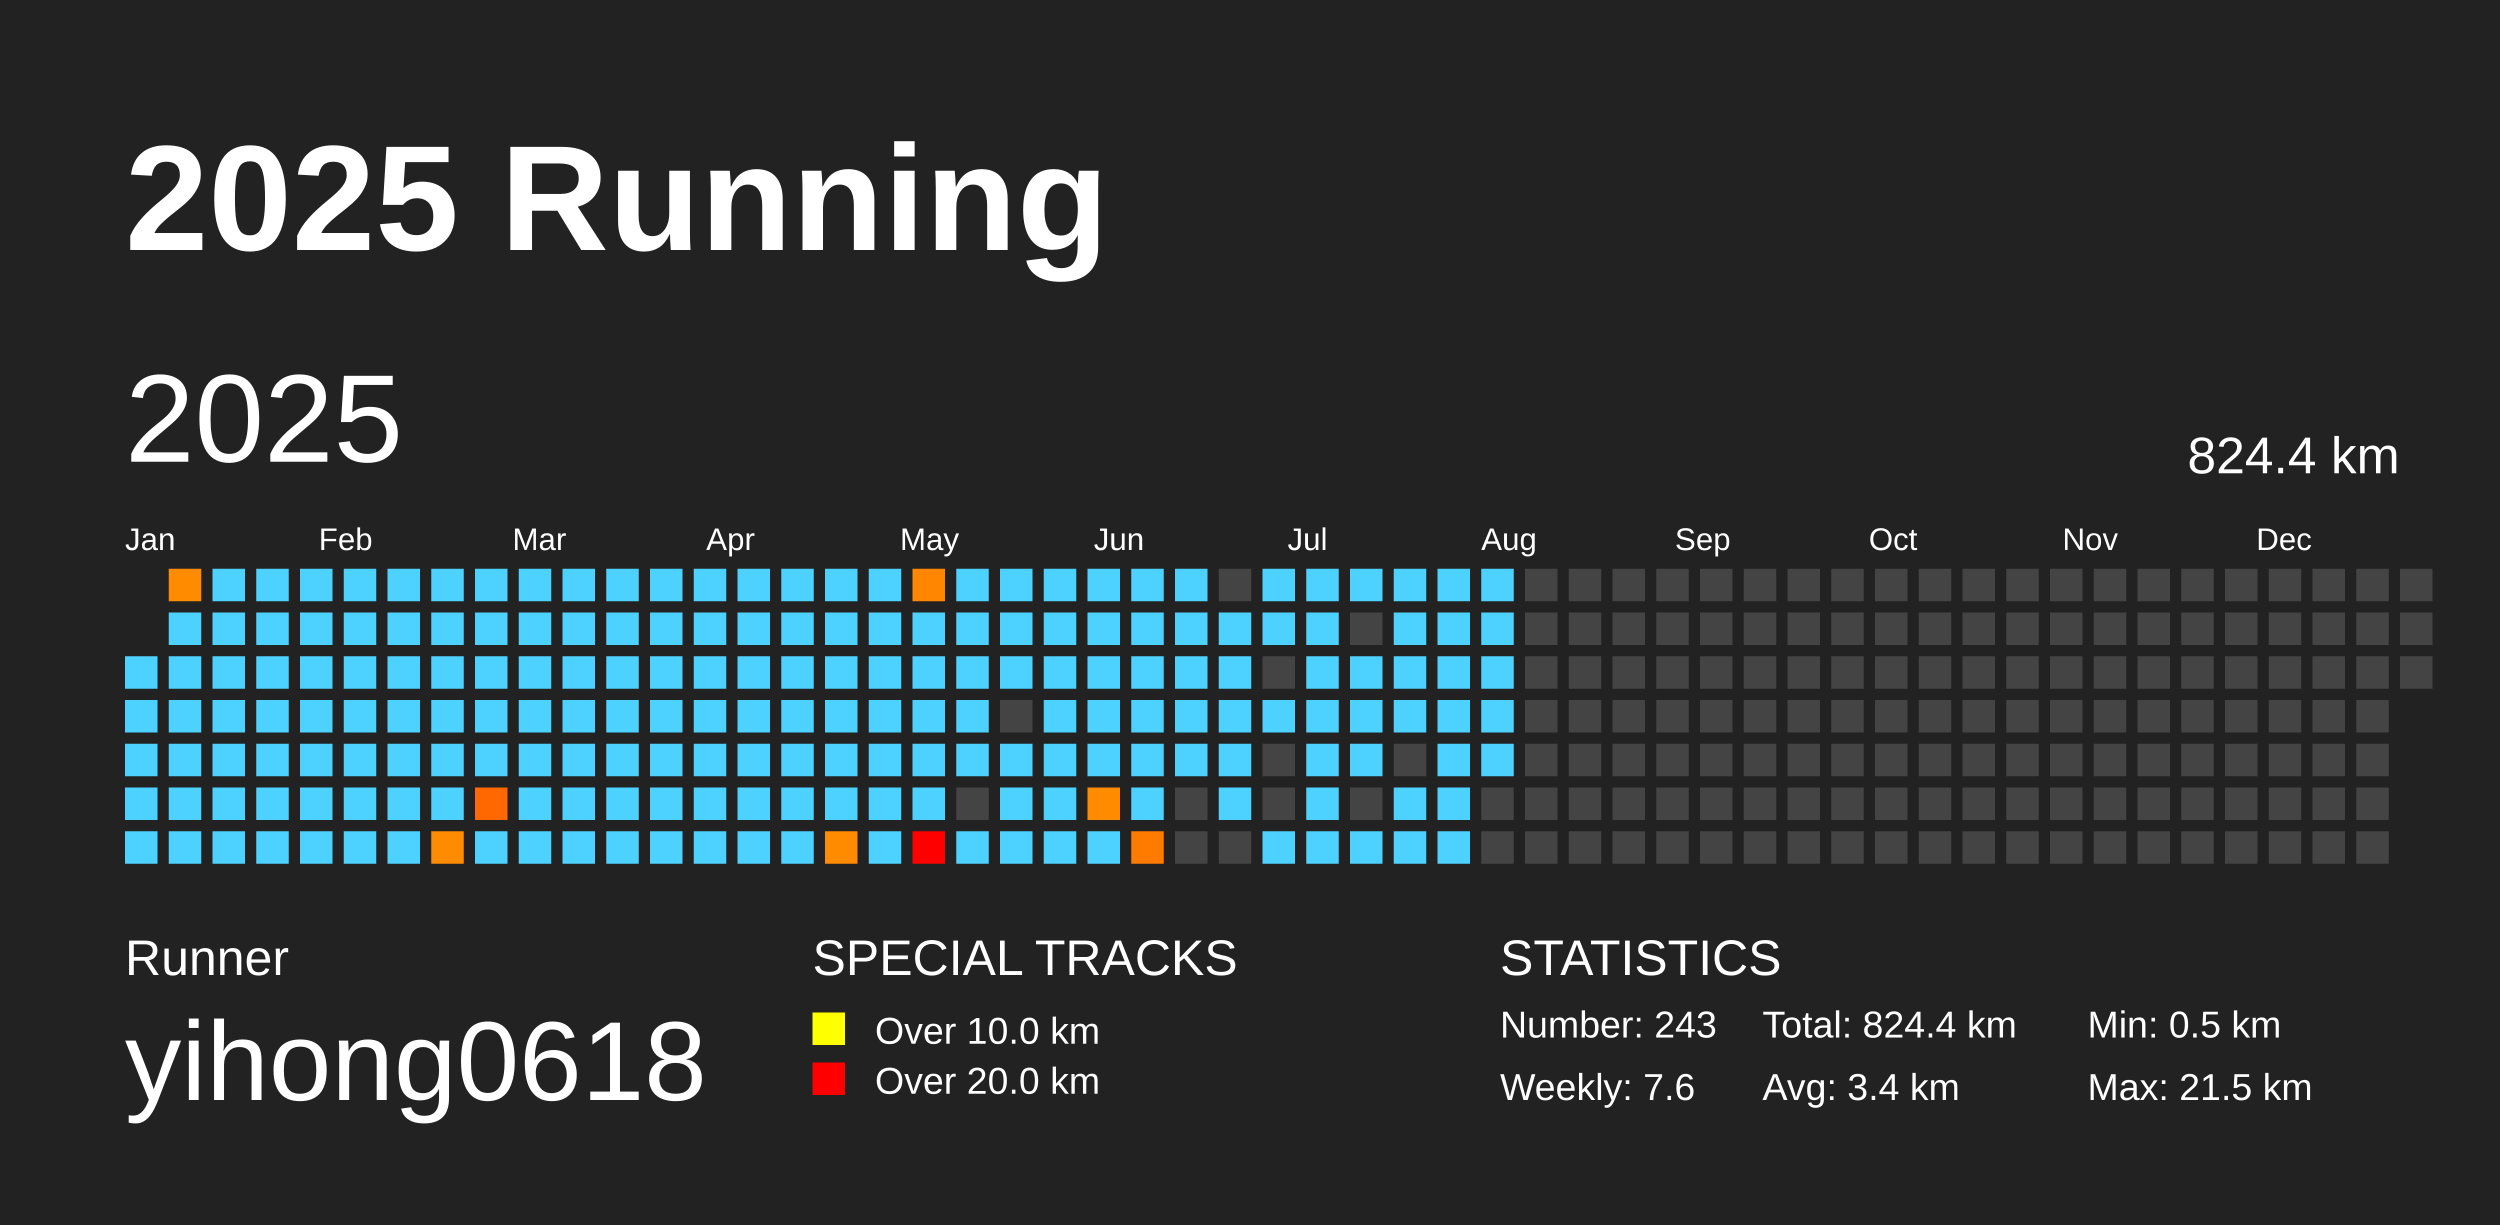
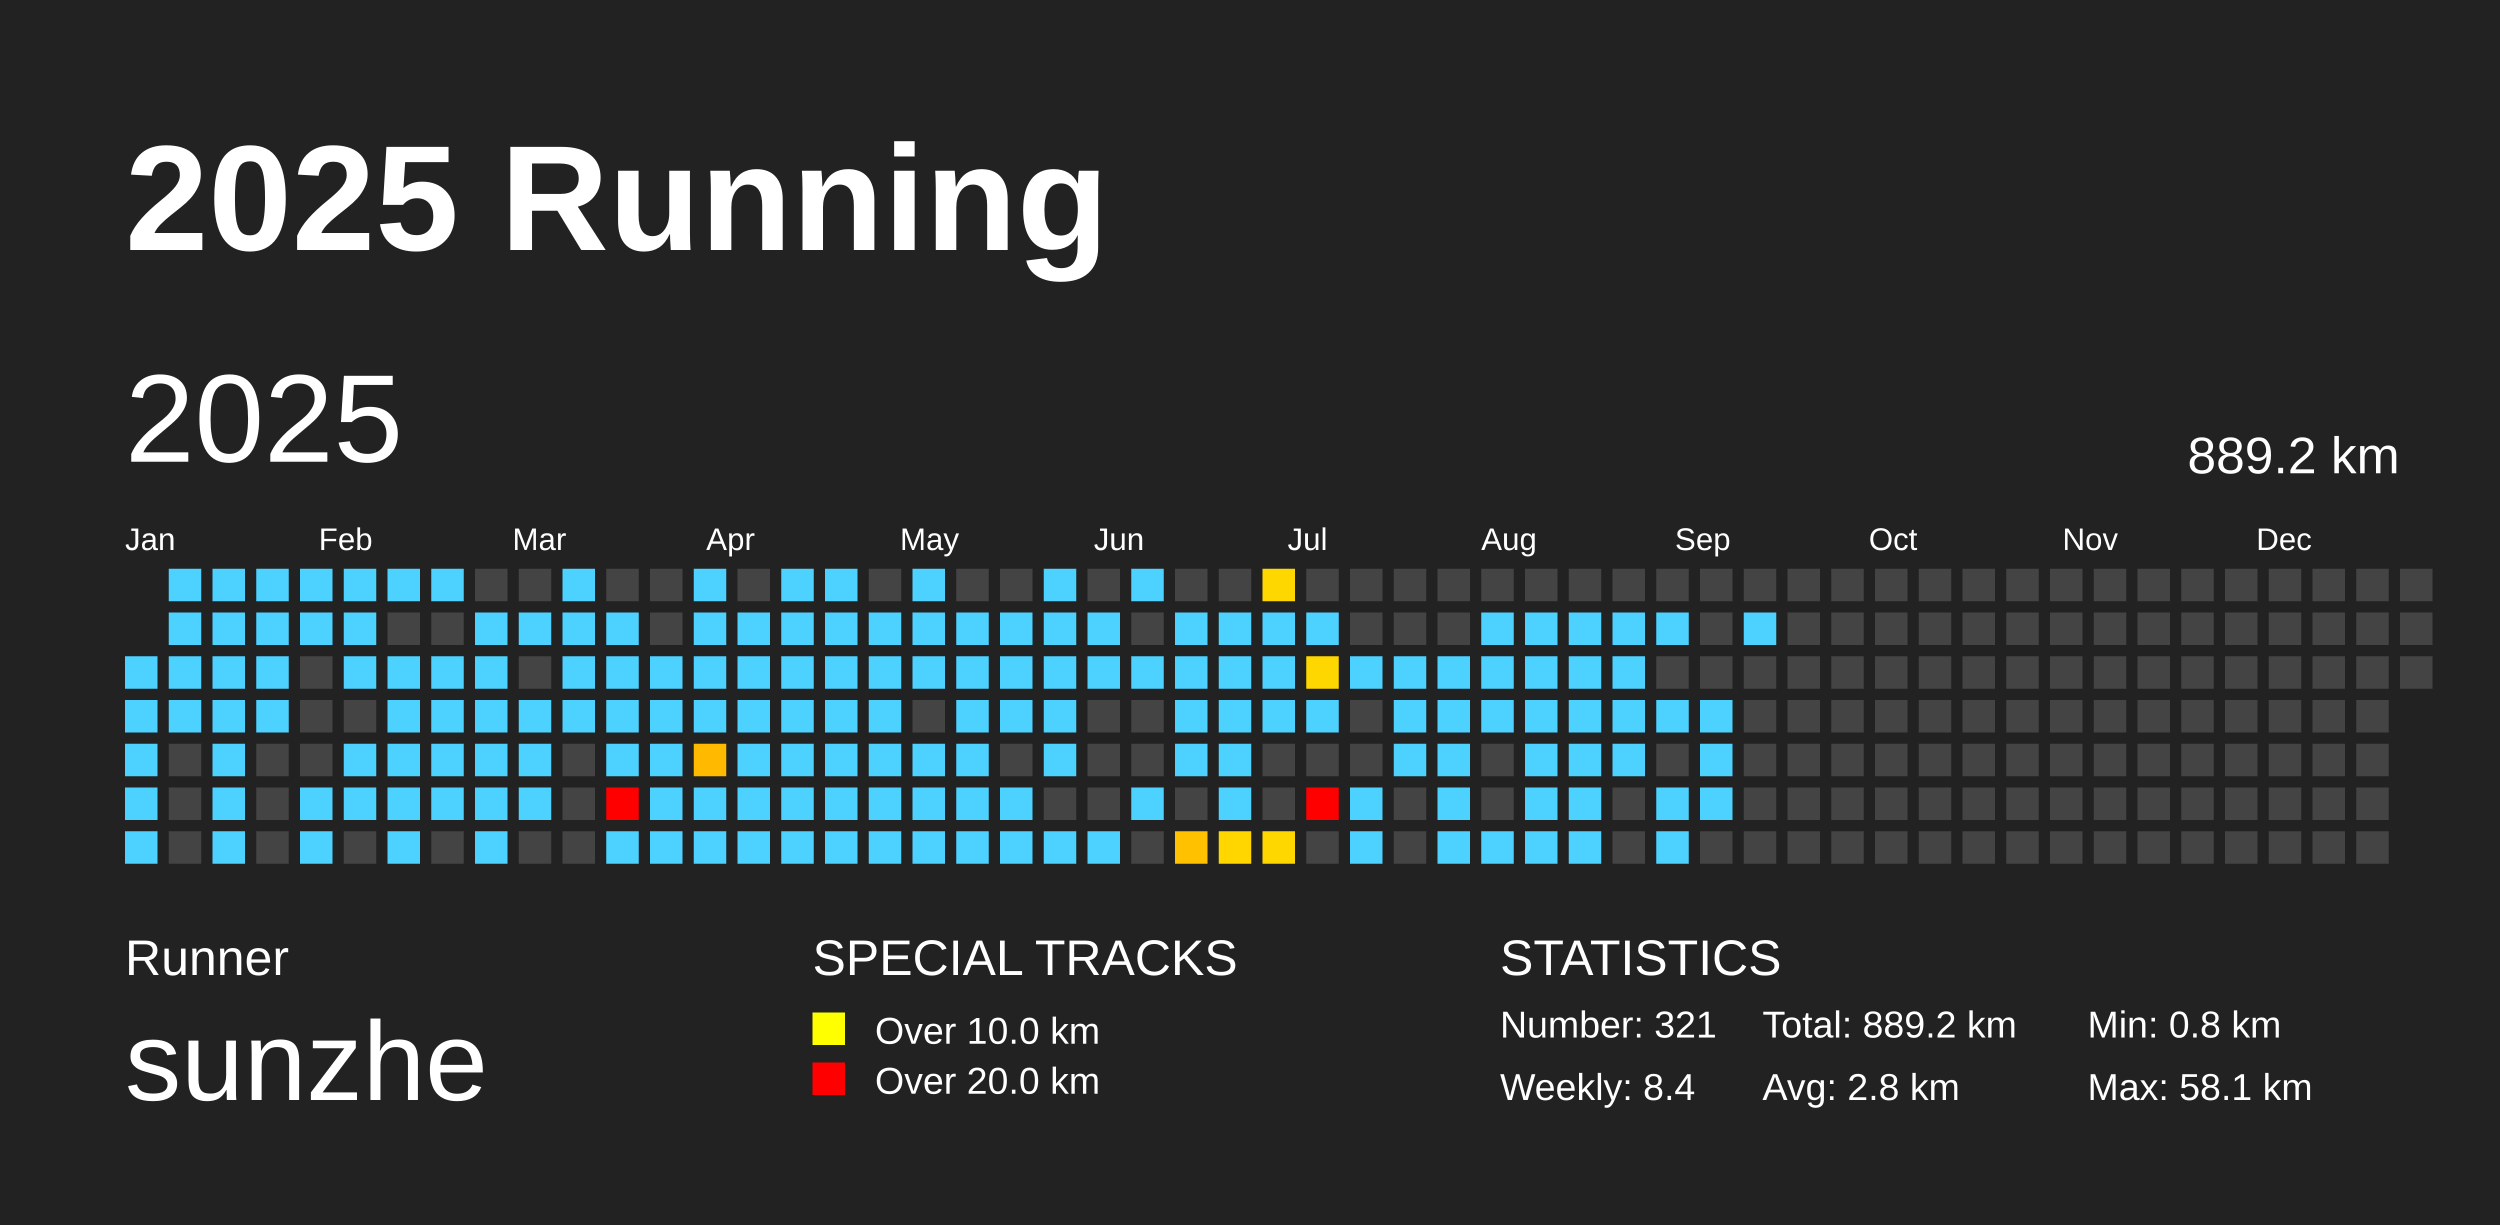
<svg xmlns="http://www.w3.org/2000/svg" baseProfile="full" height="98mm" version="1.1" viewBox="0,0,200,98" width="200mm">
  <defs />
  <rect fill="#222222" height="98" width="200" x="0" y="0" />
  <text fill="#FFFFFF" style="font-size:12px; font-family:Arial; font-weight:bold;" x="10" y="20">2025 Running</text>
  <text fill="#FFFFFF" style="font-size:4px; font-family:Arial" x="10" y="78">Runner</text>
-   <text fill="#FFFFFF" style="font-size:9px; font-family:Arial" x="10" y="88">yihong0618</text>
+   <text fill="#FFFFFF" style="font-size:9px; font-family:Arial" x="10" y="88">sunzhe</text>
  <text fill="#FFFFFF" style="font-size:4px; font-family:Arial" x="65" y="78">SPECIAL TRACKS</text>
  <rect fill="yellow" height="2.6" width="2.6" x="65" y="81" />
  <text fill="#FFFFFF" style="font-size:3px; font-family:Arial" x="70" y="83.5">Over 10.0 km</text>
  <rect fill="red" height="2.6" width="2.6" x="65" y="85" />
  <text fill="#FFFFFF" style="font-size:3px; font-family:Arial" x="70" y="87.5">Over 20.0 km</text>
  <text fill="#FFFFFF" style="font-size:4px; font-family:Arial" x="120" y="78">STATISTICS</text>
-   <text fill="#FFFFFF" style="font-size:3px; font-family:Arial" x="120" y="83">Number: 243</text>
-   <text fill="#FFFFFF" style="font-size:3px; font-family:Arial" x="120" y="88">Weekly: 7.6</text>
-   <text fill="#FFFFFF" style="font-size:3px; font-family:Arial" x="141" y="83">Total: 824.4 km</text>
-   <text fill="#FFFFFF" style="font-size:3px; font-family:Arial" x="141" y="88">Avg: 3.4 km</text>
-   <text fill="#FFFFFF" style="font-size:3px; font-family:Arial" x="167" y="83">Min: 0.5 km</text>
-   <text fill="#FFFFFF" style="font-size:3px; font-family:Arial" x="167" y="88">Max: 21.5 km</text>
+   <text fill="#FFFFFF" style="font-size:3px; font-family:Arial" x="120" y="83">Number: 321</text>
+   <text fill="#FFFFFF" style="font-size:3px; font-family:Arial" x="120" y="88">Weekly: 8.4</text>
+   <text fill="#FFFFFF" style="font-size:3px; font-family:Arial" x="141" y="83">Total: 889.2 km</text>
+   <text fill="#FFFFFF" style="font-size:3px; font-family:Arial" x="141" y="88">Avg: 2.8 km</text>
+   <text fill="#FFFFFF" style="font-size:3px; font-family:Arial" x="167" y="83">Min: 0.8 km</text>
+   <text fill="#FFFFFF" style="font-size:3px; font-family:Arial" x="167" y="88">Max: 58.1 km</text>
  <text dominant-baseline="hanging" fill="#FFFFFF" style="font-size:10.0px; font-family:Arial;" x="10" y="30">2025</text>
-   <text dominant-baseline="hanging" fill="#FFFFFF" style="font-size:4.125px; font-family:Arial;" x="175" y="35">824.4 km</text>
+   <text dominant-baseline="hanging" fill="#FFFFFF" style="font-size:4.125px; font-family:Arial;" x="175" y="35">889.2 km</text>
  <text fill="#FFFFFF" style="font-size:2.5px; font-family:Arial" x="10.0" y="44">Jan</text>
  <text fill="#FFFFFF" style="font-size:2.5px; font-family:Arial" x="25.5" y="44">Feb</text>
  <text fill="#FFFFFF" style="font-size:2.5px; font-family:Arial" x="41.0" y="44">Mar</text>
  <text fill="#FFFFFF" style="font-size:2.5px; font-family:Arial" x="56.5" y="44">Apr</text>
  <text fill="#FFFFFF" style="font-size:2.5px; font-family:Arial" x="72.0" y="44">May</text>
  <text fill="#FFFFFF" style="font-size:2.5px; font-family:Arial" x="87.5" y="44">Jun</text>
  <text fill="#FFFFFF" style="font-size:2.5px; font-family:Arial" x="103.0" y="44">Jul</text>
  <text fill="#FFFFFF" style="font-size:2.5px; font-family:Arial" x="118.5" y="44">Aug</text>
  <text fill="#FFFFFF" style="font-size:2.5px; font-family:Arial" x="134.0" y="44">Sep</text>
  <text fill="#FFFFFF" style="font-size:2.5px; font-family:Arial" x="149.5" y="44">Oct</text>
  <text fill="#FFFFFF" style="font-size:2.5px; font-family:Arial" x="165.0" y="44">Nov</text>
  <text fill="#FFFFFF" style="font-size:2.5px; font-family:Arial" x="180.5" y="44">Dec</text>
  <rect fill="#4dd2ff" height="2.6" width="2.6" x="10.0" y="52.5" />
  <rect fill="#4dd2ff" height="2.6" width="2.6" x="10.0" y="56.0" />
  <rect fill="#4dd2ff" height="2.6" width="2.6" x="10.0" y="59.5" />
  <rect fill="#4dd2ff" height="2.6" width="2.6" x="10.0" y="63.0" />
  <rect fill="#4dd2ff" height="2.6" width="2.6" x="10.0" y="66.5" />
-   <rect fill="#ff8c00" height="2.6" width="2.6" x="13.5" y="45.5" />
+   <rect fill="#4dd2ff" height="2.6" width="2.6" x="13.5" y="45.5" />
  <rect fill="#4dd2ff" height="2.6" width="2.6" x="13.5" y="49.0" />
  <rect fill="#4dd2ff" height="2.6" width="2.6" x="13.5" y="52.5" />
  <rect fill="#4dd2ff" height="2.6" width="2.6" x="13.5" y="56.0" />
-   <rect fill="#4dd2ff" height="2.6" width="2.6" x="13.5" y="59.5" />
-   <rect fill="#4dd2ff" height="2.6" width="2.6" x="13.5" y="63.0" />
-   <rect fill="#4dd2ff" height="2.6" width="2.6" x="13.5" y="66.5" />
+   <rect fill="#444444" height="2.6" width="2.6" x="13.5" y="59.5" />
+   <rect fill="#444444" height="2.6" width="2.6" x="13.5" y="63.0" />
+   <rect fill="#444444" height="2.6" width="2.6" x="13.5" y="66.5" />
  <rect fill="#4dd2ff" height="2.6" width="2.6" x="17.0" y="45.5" />
  <rect fill="#4dd2ff" height="2.6" width="2.6" x="17.0" y="49.0" />
  <rect fill="#4dd2ff" height="2.6" width="2.6" x="17.0" y="52.5" />
  <rect fill="#4dd2ff" height="2.6" width="2.6" x="17.0" y="56.0" />
  <rect fill="#4dd2ff" height="2.6" width="2.6" x="17.0" y="59.5" />
  <rect fill="#4dd2ff" height="2.6" width="2.6" x="17.0" y="63.0" />
  <rect fill="#4dd2ff" height="2.6" width="2.6" x="17.0" y="66.5" />
  <rect fill="#4dd2ff" height="2.6" width="2.6" x="20.5" y="45.5" />
  <rect fill="#4dd2ff" height="2.6" width="2.6" x="20.5" y="49.0" />
  <rect fill="#4dd2ff" height="2.6" width="2.6" x="20.5" y="52.5" />
  <rect fill="#4dd2ff" height="2.6" width="2.6" x="20.5" y="56.0" />
-   <rect fill="#4dd2ff" height="2.6" width="2.6" x="20.5" y="59.5" />
-   <rect fill="#4dd2ff" height="2.6" width="2.6" x="20.5" y="63.0" />
-   <rect fill="#4dd2ff" height="2.6" width="2.6" x="20.5" y="66.5" />
+   <rect fill="#444444" height="2.6" width="2.6" x="20.5" y="59.5" />
+   <rect fill="#444444" height="2.6" width="2.6" x="20.5" y="63.0" />
+   <rect fill="#444444" height="2.6" width="2.6" x="20.5" y="66.5" />
  <rect fill="#4dd2ff" height="2.6" width="2.6" x="24.0" y="45.5" />
  <rect fill="#4dd2ff" height="2.6" width="2.6" x="24.0" y="49.0" />
-   <rect fill="#4dd2ff" height="2.6" width="2.6" x="24.0" y="52.5" />
-   <rect fill="#4dd2ff" height="2.6" width="2.6" x="24.0" y="56.0" />
-   <rect fill="#4dd2ff" height="2.6" width="2.6" x="24.0" y="59.5" />
+   <rect fill="#444444" height="2.6" width="2.6" x="24.0" y="52.5" />
+   <rect fill="#444444" height="2.6" width="2.6" x="24.0" y="56.0" />
+   <rect fill="#444444" height="2.6" width="2.6" x="24.0" y="59.5" />
  <rect fill="#4dd2ff" height="2.6" width="2.6" x="24.0" y="63.0" />
  <rect fill="#4dd2ff" height="2.6" width="2.6" x="24.0" y="66.5" />
  <rect fill="#4dd2ff" height="2.6" width="2.6" x="27.5" y="45.5" />
  <rect fill="#4dd2ff" height="2.6" width="2.6" x="27.5" y="49.0" />
  <rect fill="#4dd2ff" height="2.6" width="2.6" x="27.5" y="52.5" />
-   <rect fill="#4dd2ff" height="2.6" width="2.6" x="27.5" y="56.0" />
+   <rect fill="#444444" height="2.6" width="2.6" x="27.5" y="56.0" />
  <rect fill="#4dd2ff" height="2.6" width="2.6" x="27.5" y="59.5" />
  <rect fill="#4dd2ff" height="2.6" width="2.6" x="27.5" y="63.0" />
-   <rect fill="#4dd2ff" height="2.6" width="2.6" x="27.5" y="66.5" />
+   <rect fill="#444444" height="2.6" width="2.6" x="27.5" y="66.5" />
  <rect fill="#4dd2ff" height="2.6" width="2.6" x="31.0" y="45.5" />
-   <rect fill="#4dd2ff" height="2.6" width="2.6" x="31.0" y="49.0" />
+   <rect fill="#444444" height="2.6" width="2.6" x="31.0" y="49.0" />
  <rect fill="#4dd2ff" height="2.6" width="2.6" x="31.0" y="52.5" />
  <rect fill="#4dd2ff" height="2.6" width="2.6" x="31.0" y="56.0" />
  <rect fill="#4dd2ff" height="2.6" width="2.6" x="31.0" y="59.5" />
  <rect fill="#4dd2ff" height="2.6" width="2.6" x="31.0" y="63.0" />
  <rect fill="#4dd2ff" height="2.6" width="2.6" x="31.0" y="66.5" />
  <rect fill="#4dd2ff" height="2.6" width="2.6" x="34.5" y="45.5" />
-   <rect fill="#4dd2ff" height="2.6" width="2.6" x="34.5" y="49.0" />
+   <rect fill="#444444" height="2.6" width="2.6" x="34.5" y="49.0" />
  <rect fill="#4dd2ff" height="2.6" width="2.6" x="34.5" y="52.5" />
  <rect fill="#4dd2ff" height="2.6" width="2.6" x="34.5" y="56.0" />
  <rect fill="#4dd2ff" height="2.6" width="2.6" x="34.5" y="59.5" />
  <rect fill="#4dd2ff" height="2.6" width="2.6" x="34.5" y="63.0" />
-   <rect fill="#ff8c00" height="2.6" width="2.6" x="34.5" y="66.5" />
-   <rect fill="#4dd2ff" height="2.6" width="2.6" x="38.0" y="45.5" />
+   <rect fill="#444444" height="2.6" width="2.6" x="34.5" y="66.5" />
+   <rect fill="#444444" height="2.6" width="2.6" x="38.0" y="45.5" />
  <rect fill="#4dd2ff" height="2.6" width="2.6" x="38.0" y="49.0" />
  <rect fill="#4dd2ff" height="2.6" width="2.6" x="38.0" y="52.5" />
  <rect fill="#4dd2ff" height="2.6" width="2.6" x="38.0" y="56.0" />
  <rect fill="#4dd2ff" height="2.6" width="2.6" x="38.0" y="59.5" />
-   <rect fill="#ff6700" height="2.6" width="2.6" x="38.0" y="63.0" />
+   <rect fill="#4dd2ff" height="2.6" width="2.6" x="38.0" y="63.0" />
  <rect fill="#4dd2ff" height="2.6" width="2.6" x="38.0" y="66.5" />
-   <rect fill="#4dd2ff" height="2.6" width="2.6" x="41.5" y="45.5" />
+   <rect fill="#444444" height="2.6" width="2.6" x="41.5" y="45.5" />
  <rect fill="#4dd2ff" height="2.6" width="2.6" x="41.5" y="49.0" />
-   <rect fill="#4dd2ff" height="2.6" width="2.6" x="41.5" y="52.5" />
+   <rect fill="#444444" height="2.6" width="2.6" x="41.5" y="52.5" />
  <rect fill="#4dd2ff" height="2.6" width="2.6" x="41.5" y="56.0" />
  <rect fill="#4dd2ff" height="2.6" width="2.6" x="41.5" y="59.5" />
  <rect fill="#4dd2ff" height="2.6" width="2.6" x="41.5" y="63.0" />
-   <rect fill="#4dd2ff" height="2.6" width="2.6" x="41.5" y="66.5" />
+   <rect fill="#444444" height="2.6" width="2.6" x="41.5" y="66.5" />
  <rect fill="#4dd2ff" height="2.6" width="2.6" x="45.0" y="45.5" />
  <rect fill="#4dd2ff" height="2.6" width="2.6" x="45.0" y="49.0" />
  <rect fill="#4dd2ff" height="2.6" width="2.6" x="45.0" y="52.5" />
  <rect fill="#4dd2ff" height="2.6" width="2.6" x="45.0" y="56.0" />
-   <rect fill="#4dd2ff" height="2.6" width="2.6" x="45.0" y="59.5" />
-   <rect fill="#4dd2ff" height="2.6" width="2.6" x="45.0" y="63.0" />
-   <rect fill="#4dd2ff" height="2.6" width="2.6" x="45.0" y="66.5" />
-   <rect fill="#4dd2ff" height="2.6" width="2.6" x="48.5" y="45.5" />
+   <rect fill="#444444" height="2.6" width="2.6" x="45.0" y="59.5" />
+   <rect fill="#444444" height="2.6" width="2.6" x="45.0" y="63.0" />
+   <rect fill="#444444" height="2.6" width="2.6" x="45.0" y="66.5" />
+   <rect fill="#444444" height="2.6" width="2.6" x="48.5" y="45.5" />
  <rect fill="#4dd2ff" height="2.6" width="2.6" x="48.5" y="49.0" />
  <rect fill="#4dd2ff" height="2.6" width="2.6" x="48.5" y="52.5" />
  <rect fill="#4dd2ff" height="2.6" width="2.6" x="48.5" y="56.0" />
  <rect fill="#4dd2ff" height="2.6" width="2.6" x="48.5" y="59.5" />
-   <rect fill="#4dd2ff" height="2.6" width="2.6" x="48.5" y="63.0" />
+   <rect fill="red" height="2.6" width="2.6" x="48.5" y="63.0" />
  <rect fill="#4dd2ff" height="2.6" width="2.6" x="48.5" y="66.5" />
-   <rect fill="#4dd2ff" height="2.6" width="2.6" x="52.0" y="45.5" />
-   <rect fill="#4dd2ff" height="2.6" width="2.6" x="52.0" y="49.0" />
+   <rect fill="#444444" height="2.6" width="2.6" x="52.0" y="45.5" />
+   <rect fill="#444444" height="2.6" width="2.6" x="52.0" y="49.0" />
  <rect fill="#4dd2ff" height="2.6" width="2.6" x="52.0" y="52.5" />
  <rect fill="#4dd2ff" height="2.6" width="2.6" x="52.0" y="56.0" />
  <rect fill="#4dd2ff" height="2.6" width="2.6" x="52.0" y="59.5" />
  <rect fill="#4dd2ff" height="2.6" width="2.6" x="52.0" y="63.0" />
  <rect fill="#4dd2ff" height="2.6" width="2.6" x="52.0" y="66.5" />
  <rect fill="#4dd2ff" height="2.6" width="2.6" x="55.5" y="45.5" />
  <rect fill="#4dd2ff" height="2.6" width="2.6" x="55.5" y="49.0" />
  <rect fill="#4dd2ff" height="2.6" width="2.6" x="55.5" y="52.5" />
  <rect fill="#4dd2ff" height="2.6" width="2.6" x="55.5" y="56.0" />
-   <rect fill="#4dd2ff" height="2.6" width="2.6" x="55.5" y="59.5" />
+   <rect fill="#ffba00" height="2.6" width="2.6" x="55.5" y="59.5" />
  <rect fill="#4dd2ff" height="2.6" width="2.6" x="55.5" y="63.0" />
  <rect fill="#4dd2ff" height="2.6" width="2.6" x="55.5" y="66.5" />
-   <rect fill="#4dd2ff" height="2.6" width="2.6" x="59.0" y="45.5" />
+   <rect fill="#444444" height="2.6" width="2.6" x="59.0" y="45.5" />
  <rect fill="#4dd2ff" height="2.6" width="2.6" x="59.0" y="49.0" />
  <rect fill="#4dd2ff" height="2.6" width="2.6" x="59.0" y="52.5" />
  <rect fill="#4dd2ff" height="2.6" width="2.6" x="59.0" y="56.0" />
  <rect fill="#4dd2ff" height="2.6" width="2.6" x="59.0" y="59.5" />
  <rect fill="#4dd2ff" height="2.6" width="2.6" x="59.0" y="63.0" />
  <rect fill="#4dd2ff" height="2.6" width="2.6" x="59.0" y="66.5" />
  <rect fill="#4dd2ff" height="2.6" width="2.6" x="62.5" y="45.5" />
  <rect fill="#4dd2ff" height="2.6" width="2.6" x="62.5" y="49.0" />
  <rect fill="#4dd2ff" height="2.6" width="2.6" x="62.5" y="52.5" />
  <rect fill="#4dd2ff" height="2.6" width="2.6" x="62.5" y="56.0" />
  <rect fill="#4dd2ff" height="2.6" width="2.6" x="62.5" y="59.5" />
  <rect fill="#4dd2ff" height="2.6" width="2.6" x="62.5" y="63.0" />
  <rect fill="#4dd2ff" height="2.6" width="2.6" x="62.5" y="66.5" />
  <rect fill="#4dd2ff" height="2.6" width="2.6" x="66.0" y="45.5" />
  <rect fill="#4dd2ff" height="2.6" width="2.6" x="66.0" y="49.0" />
  <rect fill="#4dd2ff" height="2.6" width="2.6" x="66.0" y="52.5" />
  <rect fill="#4dd2ff" height="2.6" width="2.6" x="66.0" y="56.0" />
  <rect fill="#4dd2ff" height="2.6" width="2.6" x="66.0" y="59.5" />
  <rect fill="#4dd2ff" height="2.6" width="2.6" x="66.0" y="63.0" />
-   <rect fill="#ff8c00" height="2.6" width="2.6" x="66.0" y="66.5" />
-   <rect fill="#4dd2ff" height="2.6" width="2.6" x="69.5" y="45.5" />
+   <rect fill="#4dd2ff" height="2.6" width="2.6" x="66.0" y="66.5" />
+   <rect fill="#444444" height="2.6" width="2.6" x="69.5" y="45.5" />
  <rect fill="#4dd2ff" height="2.6" width="2.6" x="69.5" y="49.0" />
  <rect fill="#4dd2ff" height="2.6" width="2.6" x="69.5" y="52.5" />
  <rect fill="#4dd2ff" height="2.6" width="2.6" x="69.5" y="56.0" />
  <rect fill="#4dd2ff" height="2.6" width="2.6" x="69.5" y="59.5" />
  <rect fill="#4dd2ff" height="2.6" width="2.6" x="69.5" y="63.0" />
  <rect fill="#4dd2ff" height="2.6" width="2.6" x="69.5" y="66.5" />
-   <rect fill="#ff8600" height="2.6" width="2.6" x="73.0" y="45.5" />
+   <rect fill="#4dd2ff" height="2.6" width="2.6" x="73.0" y="45.5" />
  <rect fill="#4dd2ff" height="2.6" width="2.6" x="73.0" y="49.0" />
  <rect fill="#4dd2ff" height="2.6" width="2.6" x="73.0" y="52.5" />
-   <rect fill="#4dd2ff" height="2.6" width="2.6" x="73.0" y="56.0" />
+   <rect fill="#444444" height="2.6" width="2.6" x="73.0" y="56.0" />
  <rect fill="#4dd2ff" height="2.6" width="2.6" x="73.0" y="59.5" />
  <rect fill="#4dd2ff" height="2.6" width="2.6" x="73.0" y="63.0" />
-   <rect fill="red" height="2.6" width="2.6" x="73.0" y="66.5" />
-   <rect fill="#4dd2ff" height="2.6" width="2.6" x="76.5" y="45.5" />
+   <rect fill="#4dd2ff" height="2.6" width="2.6" x="73.0" y="66.5" />
+   <rect fill="#444444" height="2.6" width="2.6" x="76.5" y="45.5" />
  <rect fill="#4dd2ff" height="2.6" width="2.6" x="76.5" y="49.0" />
  <rect fill="#4dd2ff" height="2.6" width="2.6" x="76.5" y="52.5" />
  <rect fill="#4dd2ff" height="2.6" width="2.6" x="76.5" y="56.0" />
  <rect fill="#4dd2ff" height="2.6" width="2.6" x="76.5" y="59.5" />
-   <rect fill="#444444" height="2.6" width="2.6" x="76.5" y="63.0" />
+   <rect fill="#4dd2ff" height="2.6" width="2.6" x="76.5" y="63.0" />
  <rect fill="#4dd2ff" height="2.6" width="2.6" x="76.5" y="66.5" />
-   <rect fill="#4dd2ff" height="2.6" width="2.6" x="80.0" y="45.5" />
+   <rect fill="#444444" height="2.6" width="2.6" x="80.0" y="45.5" />
  <rect fill="#4dd2ff" height="2.6" width="2.6" x="80.0" y="49.0" />
  <rect fill="#4dd2ff" height="2.6" width="2.6" x="80.0" y="52.5" />
-   <rect fill="#444444" height="2.6" width="2.6" x="80.0" y="56.0" />
-   <rect fill="#4dd2ff" height="2.6" width="2.6" x="80.0" y="59.5" />
+   <rect fill="#4dd2ff" height="2.6" width="2.6" x="80.0" y="56.0" />
+   <rect fill="#444444" height="2.6" width="2.6" x="80.0" y="59.5" />
  <rect fill="#4dd2ff" height="2.6" width="2.6" x="80.0" y="63.0" />
  <rect fill="#4dd2ff" height="2.6" width="2.6" x="80.0" y="66.5" />
  <rect fill="#4dd2ff" height="2.6" width="2.6" x="83.5" y="45.5" />
  <rect fill="#4dd2ff" height="2.6" width="2.6" x="83.5" y="49.0" />
  <rect fill="#4dd2ff" height="2.6" width="2.6" x="83.5" y="52.5" />
  <rect fill="#4dd2ff" height="2.6" width="2.6" x="83.5" y="56.0" />
  <rect fill="#4dd2ff" height="2.6" width="2.6" x="83.5" y="59.5" />
-   <rect fill="#4dd2ff" height="2.6" width="2.6" x="83.5" y="63.0" />
+   <rect fill="#444444" height="2.6" width="2.6" x="83.5" y="63.0" />
  <rect fill="#4dd2ff" height="2.6" width="2.6" x="83.5" y="66.5" />
-   <rect fill="#4dd2ff" height="2.6" width="2.6" x="87.0" y="45.5" />
+   <rect fill="#444444" height="2.6" width="2.6" x="87.0" y="45.5" />
  <rect fill="#4dd2ff" height="2.6" width="2.6" x="87.0" y="49.0" />
  <rect fill="#4dd2ff" height="2.6" width="2.6" x="87.0" y="52.5" />
-   <rect fill="#4dd2ff" height="2.6" width="2.6" x="87.0" y="56.0" />
-   <rect fill="#4dd2ff" height="2.6" width="2.6" x="87.0" y="59.5" />
-   <rect fill="#ff8c00" height="2.6" width="2.6" x="87.0" y="63.0" />
+   <rect fill="#444444" height="2.6" width="2.6" x="87.0" y="56.0" />
+   <rect fill="#444444" height="2.6" width="2.6" x="87.0" y="59.5" />
+   <rect fill="#444444" height="2.6" width="2.6" x="87.0" y="63.0" />
  <rect fill="#4dd2ff" height="2.6" width="2.6" x="87.0" y="66.5" />
  <rect fill="#4dd2ff" height="2.6" width="2.6" x="90.5" y="45.5" />
-   <rect fill="#4dd2ff" height="2.6" width="2.6" x="90.5" y="49.0" />
+   <rect fill="#444444" height="2.6" width="2.6" x="90.5" y="49.0" />
  <rect fill="#4dd2ff" height="2.6" width="2.6" x="90.5" y="52.5" />
-   <rect fill="#4dd2ff" height="2.6" width="2.6" x="90.5" y="56.0" />
-   <rect fill="#4dd2ff" height="2.6" width="2.6" x="90.5" y="59.5" />
+   <rect fill="#444444" height="2.6" width="2.6" x="90.5" y="56.0" />
+   <rect fill="#444444" height="2.6" width="2.6" x="90.5" y="59.5" />
  <rect fill="#4dd2ff" height="2.6" width="2.6" x="90.5" y="63.0" />
-   <rect fill="#ff7b00" height="2.6" width="2.6" x="90.5" y="66.5" />
-   <rect fill="#4dd2ff" height="2.6" width="2.6" x="94.0" y="45.5" />
+   <rect fill="#444444" height="2.6" width="2.6" x="90.5" y="66.5" />
+   <rect fill="#444444" height="2.6" width="2.6" x="94.0" y="45.5" />
  <rect fill="#4dd2ff" height="2.6" width="2.6" x="94.0" y="49.0" />
  <rect fill="#4dd2ff" height="2.6" width="2.6" x="94.0" y="52.5" />
  <rect fill="#4dd2ff" height="2.6" width="2.6" x="94.0" y="56.0" />
  <rect fill="#4dd2ff" height="2.6" width="2.6" x="94.0" y="59.5" />
  <rect fill="#444444" height="2.6" width="2.6" x="94.0" y="63.0" />
-   <rect fill="#444444" height="2.6" width="2.6" x="94.0" y="66.5" />
+   <rect fill="#ffc100" height="2.6" width="2.6" x="94.0" y="66.5" />
  <rect fill="#444444" height="2.6" width="2.6" x="97.5" y="45.5" />
  <rect fill="#4dd2ff" height="2.6" width="2.6" x="97.5" y="49.0" />
  <rect fill="#4dd2ff" height="2.6" width="2.6" x="97.5" y="52.5" />
  <rect fill="#4dd2ff" height="2.6" width="2.6" x="97.5" y="56.0" />
  <rect fill="#4dd2ff" height="2.6" width="2.6" x="97.5" y="59.5" />
  <rect fill="#4dd2ff" height="2.6" width="2.6" x="97.5" y="63.0" />
-   <rect fill="#444444" height="2.6" width="2.6" x="97.5" y="66.5" />
-   <rect fill="#4dd2ff" height="2.6" width="2.6" x="101.0" y="45.5" />
+   <rect fill="#ffd600" height="2.6" width="2.6" x="97.5" y="66.5" />
+   <rect fill="#ffd700" height="2.6" width="2.6" x="101.0" y="45.5" />
  <rect fill="#4dd2ff" height="2.6" width="2.6" x="101.0" y="49.0" />
-   <rect fill="#444444" height="2.6" width="2.6" x="101.0" y="52.5" />
+   <rect fill="#4dd2ff" height="2.6" width="2.6" x="101.0" y="52.5" />
  <rect fill="#4dd2ff" height="2.6" width="2.6" x="101.0" y="56.0" />
  <rect fill="#444444" height="2.6" width="2.6" x="101.0" y="59.5" />
  <rect fill="#444444" height="2.6" width="2.6" x="101.0" y="63.0" />
-   <rect fill="#4dd2ff" height="2.6" width="2.6" x="101.0" y="66.5" />
-   <rect fill="#4dd2ff" height="2.6" width="2.6" x="104.5" y="45.5" />
+   <rect fill="#ffd700" height="2.6" width="2.6" x="101.0" y="66.5" />
+   <rect fill="#444444" height="2.6" width="2.6" x="104.5" y="45.5" />
  <rect fill="#4dd2ff" height="2.6" width="2.6" x="104.5" y="49.0" />
-   <rect fill="#4dd2ff" height="2.6" width="2.6" x="104.5" y="52.5" />
+   <rect fill="#ffd700" height="2.6" width="2.6" x="104.5" y="52.5" />
  <rect fill="#4dd2ff" height="2.6" width="2.6" x="104.5" y="56.0" />
-   <rect fill="#4dd2ff" height="2.6" width="2.6" x="104.5" y="59.5" />
-   <rect fill="#4dd2ff" height="2.6" width="2.6" x="104.5" y="63.0" />
-   <rect fill="#4dd2ff" height="2.6" width="2.6" x="104.5" y="66.5" />
-   <rect fill="#4dd2ff" height="2.6" width="2.6" x="108.0" y="45.5" />
+   <rect fill="#444444" height="2.6" width="2.6" x="104.5" y="59.5" />
+   <rect fill="red" height="2.6" width="2.6" x="104.5" y="63.0" />
+   <rect fill="#444444" height="2.6" width="2.6" x="104.5" y="66.5" />
+   <rect fill="#444444" height="2.6" width="2.6" x="108.0" y="45.5" />
  <rect fill="#444444" height="2.6" width="2.6" x="108.0" y="49.0" />
  <rect fill="#4dd2ff" height="2.6" width="2.6" x="108.0" y="52.5" />
-   <rect fill="#4dd2ff" height="2.6" width="2.6" x="108.0" y="56.0" />
-   <rect fill="#4dd2ff" height="2.6" width="2.6" x="108.0" y="59.5" />
-   <rect fill="#444444" height="2.6" width="2.6" x="108.0" y="63.0" />
+   <rect fill="#444444" height="2.6" width="2.6" x="108.0" y="56.0" />
+   <rect fill="#444444" height="2.6" width="2.6" x="108.0" y="59.5" />
+   <rect fill="#4dd2ff" height="2.6" width="2.6" x="108.0" y="63.0" />
  <rect fill="#4dd2ff" height="2.6" width="2.6" x="108.0" y="66.5" />
-   <rect fill="#4dd2ff" height="2.6" width="2.6" x="111.5" y="45.5" />
-   <rect fill="#4dd2ff" height="2.6" width="2.6" x="111.5" y="49.0" />
+   <rect fill="#444444" height="2.6" width="2.6" x="111.5" y="45.5" />
+   <rect fill="#444444" height="2.6" width="2.6" x="111.5" y="49.0" />
  <rect fill="#4dd2ff" height="2.6" width="2.6" x="111.5" y="52.5" />
  <rect fill="#4dd2ff" height="2.6" width="2.6" x="111.5" y="56.0" />
-   <rect fill="#444444" height="2.6" width="2.6" x="111.5" y="59.5" />
-   <rect fill="#4dd2ff" height="2.6" width="2.6" x="111.5" y="63.0" />
-   <rect fill="#4dd2ff" height="2.6" width="2.6" x="111.5" y="66.5" />
-   <rect fill="#4dd2ff" height="2.6" width="2.6" x="115.0" y="45.5" />
-   <rect fill="#4dd2ff" height="2.6" width="2.6" x="115.0" y="49.0" />
+   <rect fill="#4dd2ff" height="2.6" width="2.6" x="111.5" y="59.5" />
+   <rect fill="#444444" height="2.6" width="2.6" x="111.5" y="63.0" />
+   <rect fill="#444444" height="2.6" width="2.6" x="111.5" y="66.5" />
+   <rect fill="#444444" height="2.6" width="2.6" x="115.0" y="45.5" />
+   <rect fill="#444444" height="2.6" width="2.6" x="115.0" y="49.0" />
  <rect fill="#4dd2ff" height="2.6" width="2.6" x="115.0" y="52.5" />
  <rect fill="#4dd2ff" height="2.6" width="2.6" x="115.0" y="56.0" />
  <rect fill="#4dd2ff" height="2.6" width="2.6" x="115.0" y="59.5" />
  <rect fill="#4dd2ff" height="2.6" width="2.6" x="115.0" y="63.0" />
  <rect fill="#4dd2ff" height="2.6" width="2.6" x="115.0" y="66.5" />
-   <rect fill="#4dd2ff" height="2.6" width="2.6" x="118.5" y="45.5" />
+   <rect fill="#444444" height="2.6" width="2.6" x="118.5" y="45.5" />
  <rect fill="#4dd2ff" height="2.6" width="2.6" x="118.5" y="49.0" />
  <rect fill="#4dd2ff" height="2.6" width="2.6" x="118.5" y="52.5" />
  <rect fill="#4dd2ff" height="2.6" width="2.6" x="118.5" y="56.0" />
-   <rect fill="#4dd2ff" height="2.6" width="2.6" x="118.5" y="59.5" />
+   <rect fill="#444444" height="2.6" width="2.6" x="118.5" y="59.5" />
  <rect fill="#444444" height="2.6" width="2.6" x="118.5" y="63.0" />
-   <rect fill="#444444" height="2.6" width="2.6" x="118.5" y="66.5" />
+   <rect fill="#4dd2ff" height="2.6" width="2.6" x="118.5" y="66.5" />
  <rect fill="#444444" height="2.6" width="2.6" x="122.0" y="45.5" />
-   <rect fill="#444444" height="2.6" width="2.6" x="122.0" y="49.0" />
-   <rect fill="#444444" height="2.6" width="2.6" x="122.0" y="52.5" />
-   <rect fill="#444444" height="2.6" width="2.6" x="122.0" y="56.0" />
-   <rect fill="#444444" height="2.6" width="2.6" x="122.0" y="59.5" />
-   <rect fill="#444444" height="2.6" width="2.6" x="122.0" y="63.0" />
-   <rect fill="#444444" height="2.6" width="2.6" x="122.0" y="66.5" />
+   <rect fill="#4dd2ff" height="2.6" width="2.6" x="122.0" y="49.0" />
+   <rect fill="#4dd2ff" height="2.6" width="2.6" x="122.0" y="52.5" />
+   <rect fill="#4dd2ff" height="2.6" width="2.6" x="122.0" y="56.0" />
+   <rect fill="#4dd2ff" height="2.6" width="2.6" x="122.0" y="59.5" />
+   <rect fill="#4dd2ff" height="2.6" width="2.6" x="122.0" y="63.0" />
+   <rect fill="#4dd2ff" height="2.6" width="2.6" x="122.0" y="66.5" />
  <rect fill="#444444" height="2.6" width="2.6" x="125.5" y="45.5" />
-   <rect fill="#444444" height="2.6" width="2.6" x="125.5" y="49.0" />
-   <rect fill="#444444" height="2.6" width="2.6" x="125.5" y="52.5" />
-   <rect fill="#444444" height="2.6" width="2.6" x="125.5" y="56.0" />
-   <rect fill="#444444" height="2.6" width="2.6" x="125.5" y="59.5" />
-   <rect fill="#444444" height="2.6" width="2.6" x="125.5" y="63.0" />
-   <rect fill="#444444" height="2.6" width="2.6" x="125.5" y="66.5" />
+   <rect fill="#4dd2ff" height="2.6" width="2.6" x="125.5" y="49.0" />
+   <rect fill="#4dd2ff" height="2.6" width="2.6" x="125.5" y="52.5" />
+   <rect fill="#4dd2ff" height="2.6" width="2.6" x="125.5" y="56.0" />
+   <rect fill="#4dd2ff" height="2.6" width="2.6" x="125.5" y="59.5" />
+   <rect fill="#4dd2ff" height="2.6" width="2.6" x="125.5" y="63.0" />
+   <rect fill="#4dd2ff" height="2.6" width="2.6" x="125.5" y="66.5" />
  <rect fill="#444444" height="2.6" width="2.6" x="129.0" y="45.5" />
-   <rect fill="#444444" height="2.6" width="2.6" x="129.0" y="49.0" />
-   <rect fill="#444444" height="2.6" width="2.6" x="129.0" y="52.5" />
-   <rect fill="#444444" height="2.6" width="2.6" x="129.0" y="56.0" />
-   <rect fill="#444444" height="2.6" width="2.6" x="129.0" y="59.5" />
+   <rect fill="#4dd2ff" height="2.6" width="2.6" x="129.0" y="49.0" />
+   <rect fill="#4dd2ff" height="2.6" width="2.6" x="129.0" y="52.5" />
+   <rect fill="#4dd2ff" height="2.6" width="2.6" x="129.0" y="56.0" />
+   <rect fill="#4dd2ff" height="2.6" width="2.6" x="129.0" y="59.5" />
  <rect fill="#444444" height="2.6" width="2.6" x="129.0" y="63.0" />
  <rect fill="#444444" height="2.6" width="2.6" x="129.0" y="66.5" />
  <rect fill="#444444" height="2.6" width="2.6" x="132.5" y="45.5" />
-   <rect fill="#444444" height="2.6" width="2.6" x="132.5" y="49.0" />
+   <rect fill="#4dd2ff" height="2.6" width="2.6" x="132.5" y="49.0" />
  <rect fill="#444444" height="2.6" width="2.6" x="132.5" y="52.5" />
-   <rect fill="#444444" height="2.6" width="2.6" x="132.5" y="56.0" />
+   <rect fill="#4dd2ff" height="2.6" width="2.6" x="132.5" y="56.0" />
  <rect fill="#444444" height="2.6" width="2.6" x="132.5" y="59.5" />
-   <rect fill="#444444" height="2.6" width="2.6" x="132.5" y="63.0" />
-   <rect fill="#444444" height="2.6" width="2.6" x="132.5" y="66.5" />
+   <rect fill="#4dd2ff" height="2.6" width="2.6" x="132.5" y="63.0" />
+   <rect fill="#4dd2ff" height="2.6" width="2.6" x="132.5" y="66.5" />
  <rect fill="#444444" height="2.6" width="2.6" x="136.0" y="45.5" />
  <rect fill="#444444" height="2.6" width="2.6" x="136.0" y="49.0" />
  <rect fill="#444444" height="2.6" width="2.6" x="136.0" y="52.5" />
-   <rect fill="#444444" height="2.6" width="2.6" x="136.0" y="56.0" />
-   <rect fill="#444444" height="2.6" width="2.6" x="136.0" y="59.5" />
-   <rect fill="#444444" height="2.6" width="2.6" x="136.0" y="63.0" />
+   <rect fill="#4dd2ff" height="2.6" width="2.6" x="136.0" y="56.0" />
+   <rect fill="#4dd2ff" height="2.6" width="2.6" x="136.0" y="59.5" />
+   <rect fill="#4dd2ff" height="2.6" width="2.6" x="136.0" y="63.0" />
  <rect fill="#444444" height="2.6" width="2.6" x="136.0" y="66.5" />
  <rect fill="#444444" height="2.6" width="2.6" x="139.5" y="45.5" />
-   <rect fill="#444444" height="2.6" width="2.6" x="139.5" y="49.0" />
+   <rect fill="#4dd2ff" height="2.6" width="2.6" x="139.5" y="49.0" />
  <rect fill="#444444" height="2.6" width="2.6" x="139.5" y="52.5" />
  <rect fill="#444444" height="2.6" width="2.6" x="139.5" y="56.0" />
  <rect fill="#444444" height="2.6" width="2.6" x="139.5" y="59.5" />
  <rect fill="#444444" height="2.6" width="2.6" x="139.5" y="63.0" />
  <rect fill="#444444" height="2.6" width="2.6" x="139.5" y="66.5" />
  <rect fill="#444444" height="2.6" width="2.6" x="143.0" y="45.5" />
  <rect fill="#444444" height="2.6" width="2.6" x="143.0" y="49.0" />
  <rect fill="#444444" height="2.6" width="2.6" x="143.0" y="52.5" />
  <rect fill="#444444" height="2.6" width="2.6" x="143.0" y="56.0" />
  <rect fill="#444444" height="2.6" width="2.6" x="143.0" y="59.5" />
  <rect fill="#444444" height="2.6" width="2.6" x="143.0" y="63.0" />
  <rect fill="#444444" height="2.6" width="2.6" x="143.0" y="66.5" />
  <rect fill="#444444" height="2.6" width="2.6" x="146.5" y="45.5" />
  <rect fill="#444444" height="2.6" width="2.6" x="146.5" y="49.0" />
  <rect fill="#444444" height="2.6" width="2.6" x="146.5" y="52.5" />
  <rect fill="#444444" height="2.6" width="2.6" x="146.5" y="56.0" />
  <rect fill="#444444" height="2.6" width="2.6" x="146.5" y="59.5" />
  <rect fill="#444444" height="2.6" width="2.6" x="146.5" y="63.0" />
  <rect fill="#444444" height="2.6" width="2.6" x="146.5" y="66.5" />
  <rect fill="#444444" height="2.6" width="2.6" x="150.0" y="45.5" />
  <rect fill="#444444" height="2.6" width="2.6" x="150.0" y="49.0" />
  <rect fill="#444444" height="2.6" width="2.6" x="150.0" y="52.5" />
  <rect fill="#444444" height="2.6" width="2.6" x="150.0" y="56.0" />
  <rect fill="#444444" height="2.6" width="2.6" x="150.0" y="59.5" />
  <rect fill="#444444" height="2.6" width="2.6" x="150.0" y="63.0" />
  <rect fill="#444444" height="2.6" width="2.6" x="150.0" y="66.5" />
  <rect fill="#444444" height="2.6" width="2.6" x="153.5" y="45.5" />
  <rect fill="#444444" height="2.6" width="2.6" x="153.5" y="49.0" />
  <rect fill="#444444" height="2.6" width="2.6" x="153.5" y="52.5" />
  <rect fill="#444444" height="2.6" width="2.6" x="153.5" y="56.0" />
  <rect fill="#444444" height="2.6" width="2.6" x="153.5" y="59.5" />
  <rect fill="#444444" height="2.6" width="2.6" x="153.5" y="63.0" />
  <rect fill="#444444" height="2.6" width="2.6" x="153.5" y="66.5" />
  <rect fill="#444444" height="2.6" width="2.6" x="157.0" y="45.5" />
  <rect fill="#444444" height="2.6" width="2.6" x="157.0" y="49.0" />
  <rect fill="#444444" height="2.6" width="2.6" x="157.0" y="52.5" />
  <rect fill="#444444" height="2.6" width="2.6" x="157.0" y="56.0" />
  <rect fill="#444444" height="2.6" width="2.6" x="157.0" y="59.5" />
  <rect fill="#444444" height="2.6" width="2.6" x="157.0" y="63.0" />
  <rect fill="#444444" height="2.6" width="2.6" x="157.0" y="66.5" />
  <rect fill="#444444" height="2.6" width="2.6" x="160.5" y="45.5" />
  <rect fill="#444444" height="2.6" width="2.6" x="160.5" y="49.0" />
  <rect fill="#444444" height="2.6" width="2.6" x="160.5" y="52.5" />
  <rect fill="#444444" height="2.6" width="2.6" x="160.5" y="56.0" />
  <rect fill="#444444" height="2.6" width="2.6" x="160.5" y="59.5" />
  <rect fill="#444444" height="2.6" width="2.6" x="160.5" y="63.0" />
  <rect fill="#444444" height="2.6" width="2.6" x="160.5" y="66.5" />
  <rect fill="#444444" height="2.6" width="2.6" x="164.0" y="45.5" />
  <rect fill="#444444" height="2.6" width="2.6" x="164.0" y="49.0" />
  <rect fill="#444444" height="2.6" width="2.6" x="164.0" y="52.5" />
  <rect fill="#444444" height="2.6" width="2.6" x="164.0" y="56.0" />
  <rect fill="#444444" height="2.6" width="2.6" x="164.0" y="59.5" />
  <rect fill="#444444" height="2.6" width="2.6" x="164.0" y="63.0" />
  <rect fill="#444444" height="2.6" width="2.6" x="164.0" y="66.5" />
  <rect fill="#444444" height="2.6" width="2.6" x="167.5" y="45.5" />
  <rect fill="#444444" height="2.6" width="2.6" x="167.5" y="49.0" />
  <rect fill="#444444" height="2.6" width="2.6" x="167.5" y="52.5" />
  <rect fill="#444444" height="2.6" width="2.6" x="167.5" y="56.0" />
  <rect fill="#444444" height="2.6" width="2.6" x="167.5" y="59.5" />
  <rect fill="#444444" height="2.6" width="2.6" x="167.5" y="63.0" />
  <rect fill="#444444" height="2.6" width="2.6" x="167.5" y="66.5" />
  <rect fill="#444444" height="2.6" width="2.6" x="171.0" y="45.5" />
  <rect fill="#444444" height="2.6" width="2.6" x="171.0" y="49.0" />
  <rect fill="#444444" height="2.6" width="2.6" x="171.0" y="52.5" />
  <rect fill="#444444" height="2.6" width="2.6" x="171.0" y="56.0" />
  <rect fill="#444444" height="2.6" width="2.6" x="171.0" y="59.5" />
  <rect fill="#444444" height="2.6" width="2.6" x="171.0" y="63.0" />
  <rect fill="#444444" height="2.6" width="2.6" x="171.0" y="66.5" />
  <rect fill="#444444" height="2.6" width="2.6" x="174.5" y="45.5" />
  <rect fill="#444444" height="2.6" width="2.6" x="174.5" y="49.0" />
  <rect fill="#444444" height="2.6" width="2.6" x="174.5" y="52.5" />
  <rect fill="#444444" height="2.6" width="2.6" x="174.5" y="56.0" />
  <rect fill="#444444" height="2.6" width="2.6" x="174.5" y="59.5" />
  <rect fill="#444444" height="2.6" width="2.6" x="174.5" y="63.0" />
  <rect fill="#444444" height="2.6" width="2.6" x="174.5" y="66.5" />
  <rect fill="#444444" height="2.6" width="2.6" x="178.0" y="45.5" />
  <rect fill="#444444" height="2.6" width="2.6" x="178.0" y="49.0" />
  <rect fill="#444444" height="2.6" width="2.6" x="178.0" y="52.5" />
  <rect fill="#444444" height="2.6" width="2.6" x="178.0" y="56.0" />
  <rect fill="#444444" height="2.6" width="2.6" x="178.0" y="59.5" />
  <rect fill="#444444" height="2.6" width="2.6" x="178.0" y="63.0" />
  <rect fill="#444444" height="2.6" width="2.6" x="178.0" y="66.5" />
  <rect fill="#444444" height="2.6" width="2.6" x="181.5" y="45.5" />
  <rect fill="#444444" height="2.6" width="2.6" x="181.5" y="49.0" />
  <rect fill="#444444" height="2.6" width="2.6" x="181.5" y="52.5" />
  <rect fill="#444444" height="2.6" width="2.6" x="181.5" y="56.0" />
  <rect fill="#444444" height="2.6" width="2.6" x="181.5" y="59.5" />
  <rect fill="#444444" height="2.6" width="2.6" x="181.5" y="63.0" />
  <rect fill="#444444" height="2.6" width="2.6" x="181.5" y="66.5" />
  <rect fill="#444444" height="2.6" width="2.6" x="185.0" y="45.5" />
  <rect fill="#444444" height="2.6" width="2.6" x="185.0" y="49.0" />
  <rect fill="#444444" height="2.6" width="2.6" x="185.0" y="52.5" />
  <rect fill="#444444" height="2.6" width="2.6" x="185.0" y="56.0" />
  <rect fill="#444444" height="2.6" width="2.6" x="185.0" y="59.5" />
  <rect fill="#444444" height="2.6" width="2.6" x="185.0" y="63.0" />
  <rect fill="#444444" height="2.6" width="2.6" x="185.0" y="66.5" />
  <rect fill="#444444" height="2.6" width="2.6" x="188.5" y="45.5" />
  <rect fill="#444444" height="2.6" width="2.6" x="188.5" y="49.0" />
  <rect fill="#444444" height="2.6" width="2.6" x="188.5" y="52.5" />
  <rect fill="#444444" height="2.6" width="2.6" x="188.5" y="56.0" />
  <rect fill="#444444" height="2.6" width="2.6" x="188.5" y="59.5" />
  <rect fill="#444444" height="2.6" width="2.6" x="188.5" y="63.0" />
  <rect fill="#444444" height="2.6" width="2.6" x="188.5" y="66.5" />
  <rect fill="#444444" height="2.6" width="2.6" x="192.0" y="45.5" />
  <rect fill="#444444" height="2.6" width="2.6" x="192.0" y="49.0" />
  <rect fill="#444444" height="2.6" width="2.6" x="192.0" y="52.5" />
</svg>
